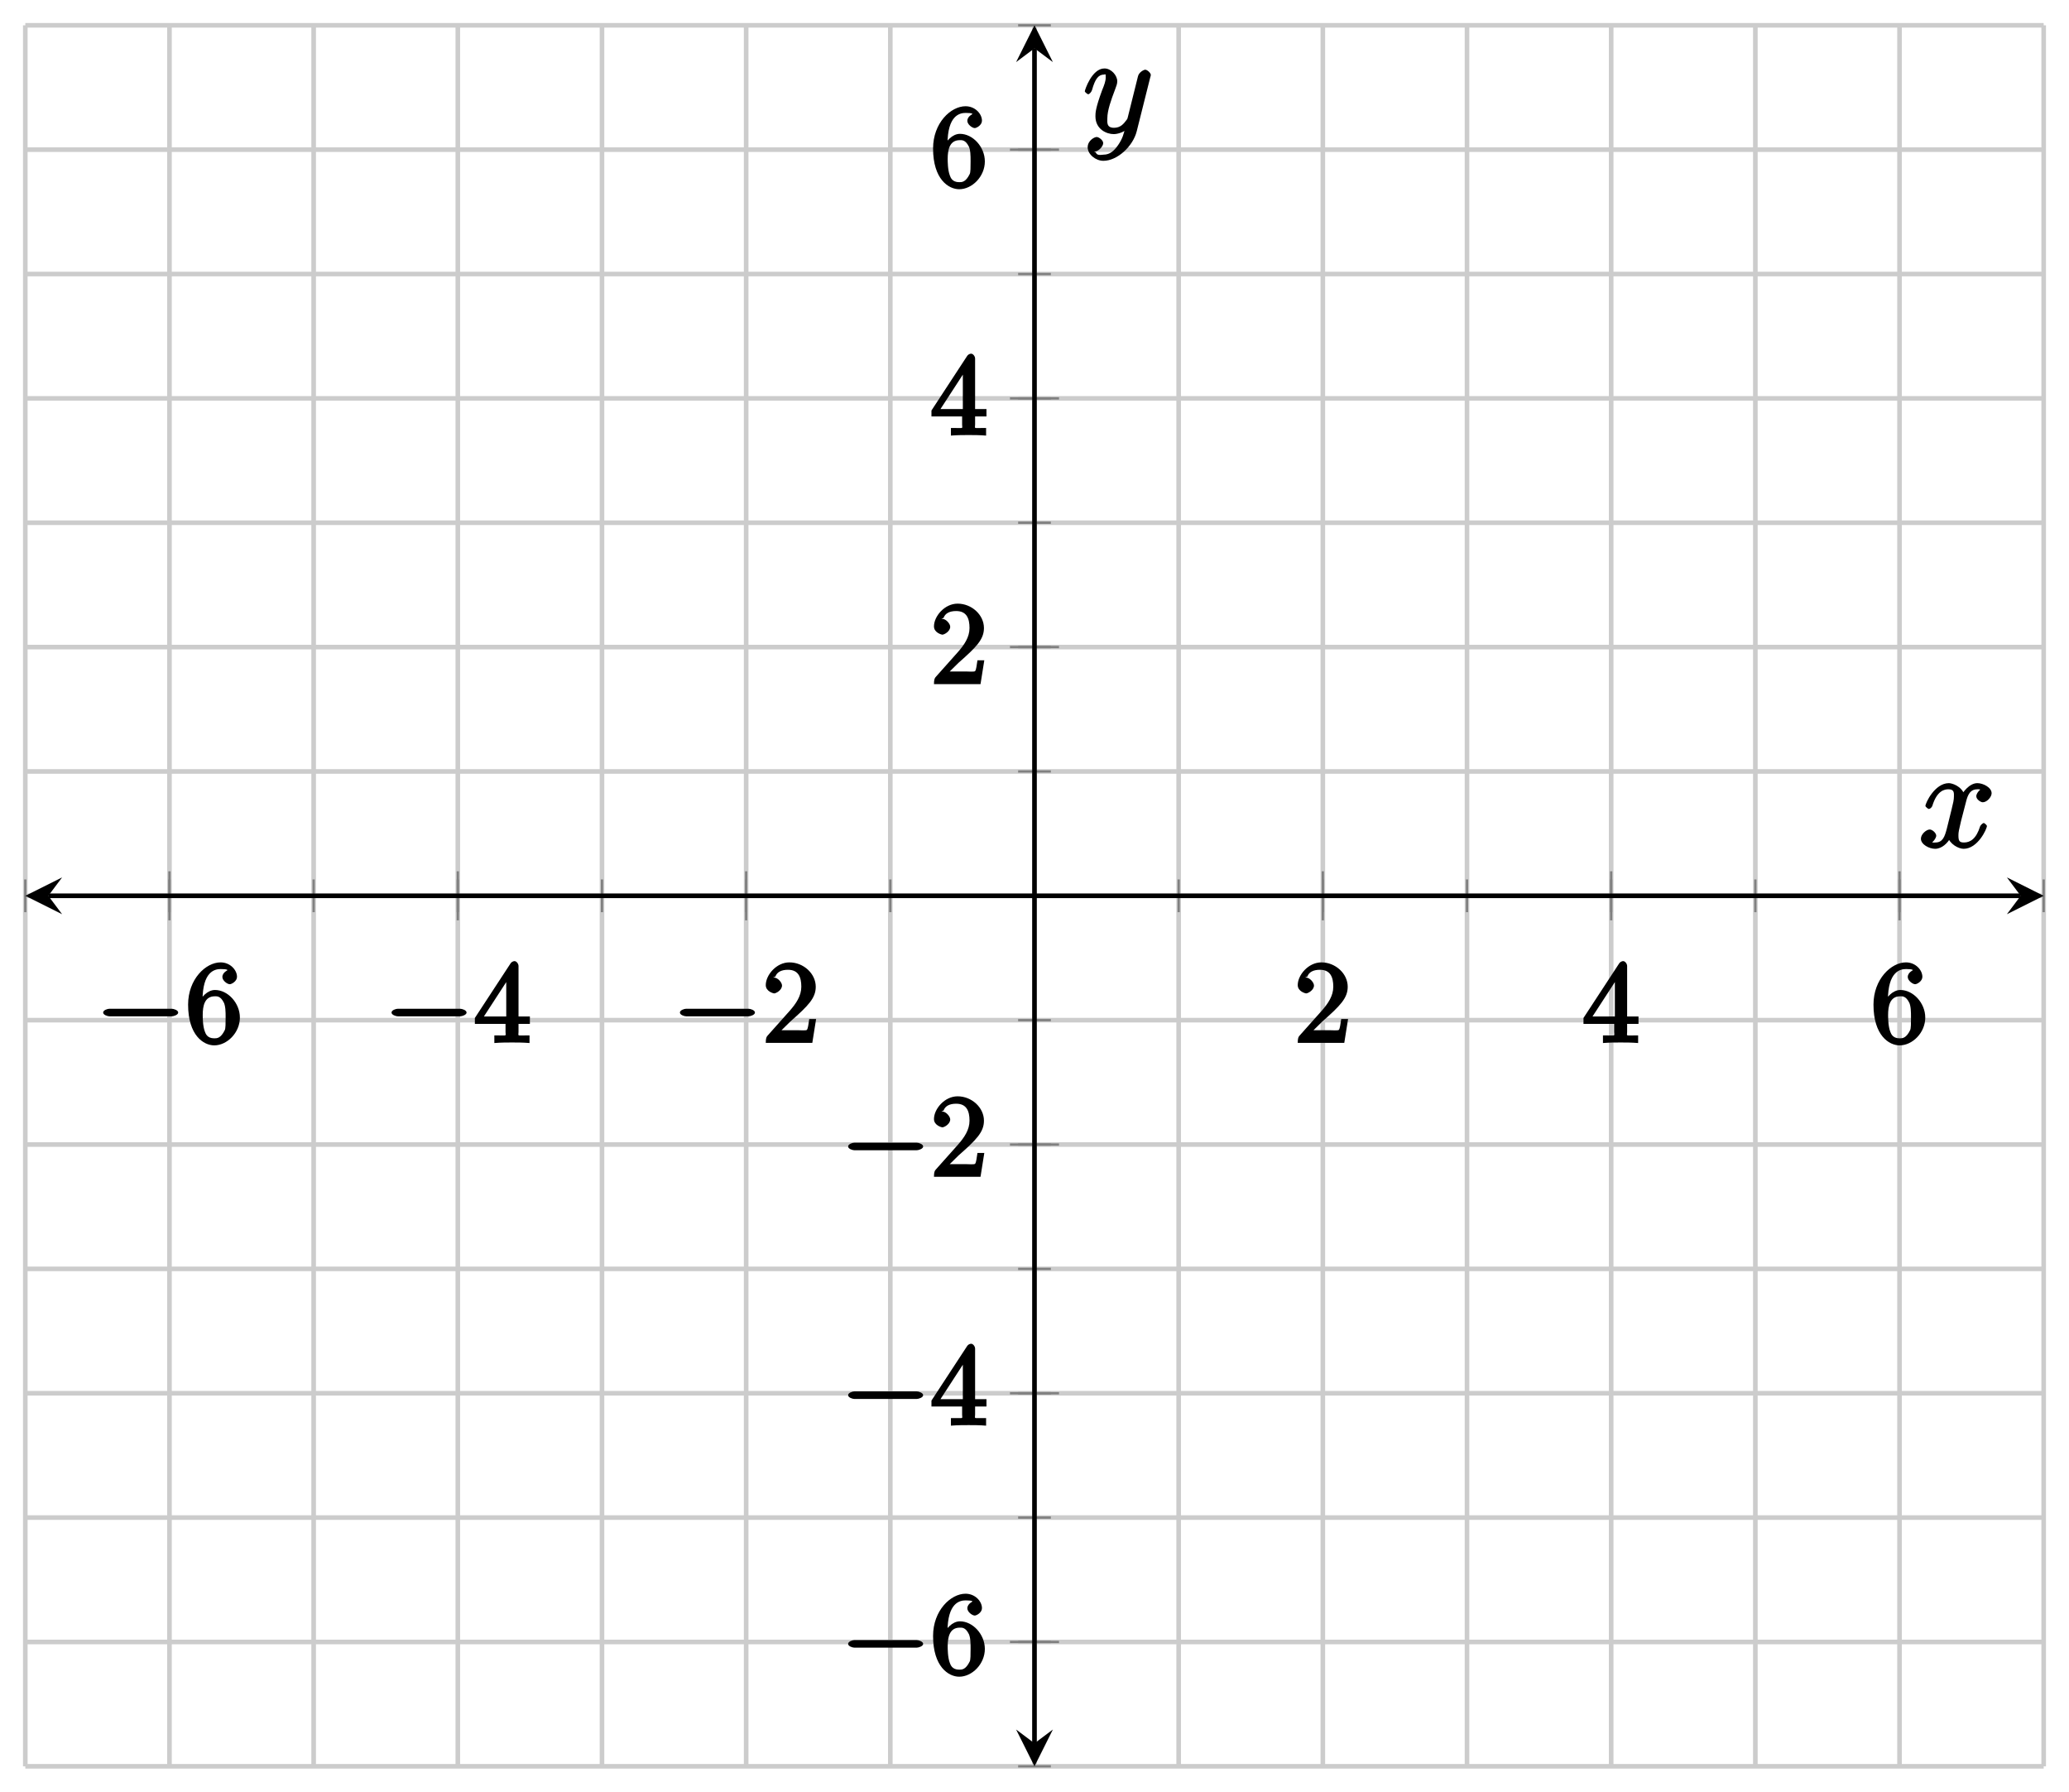
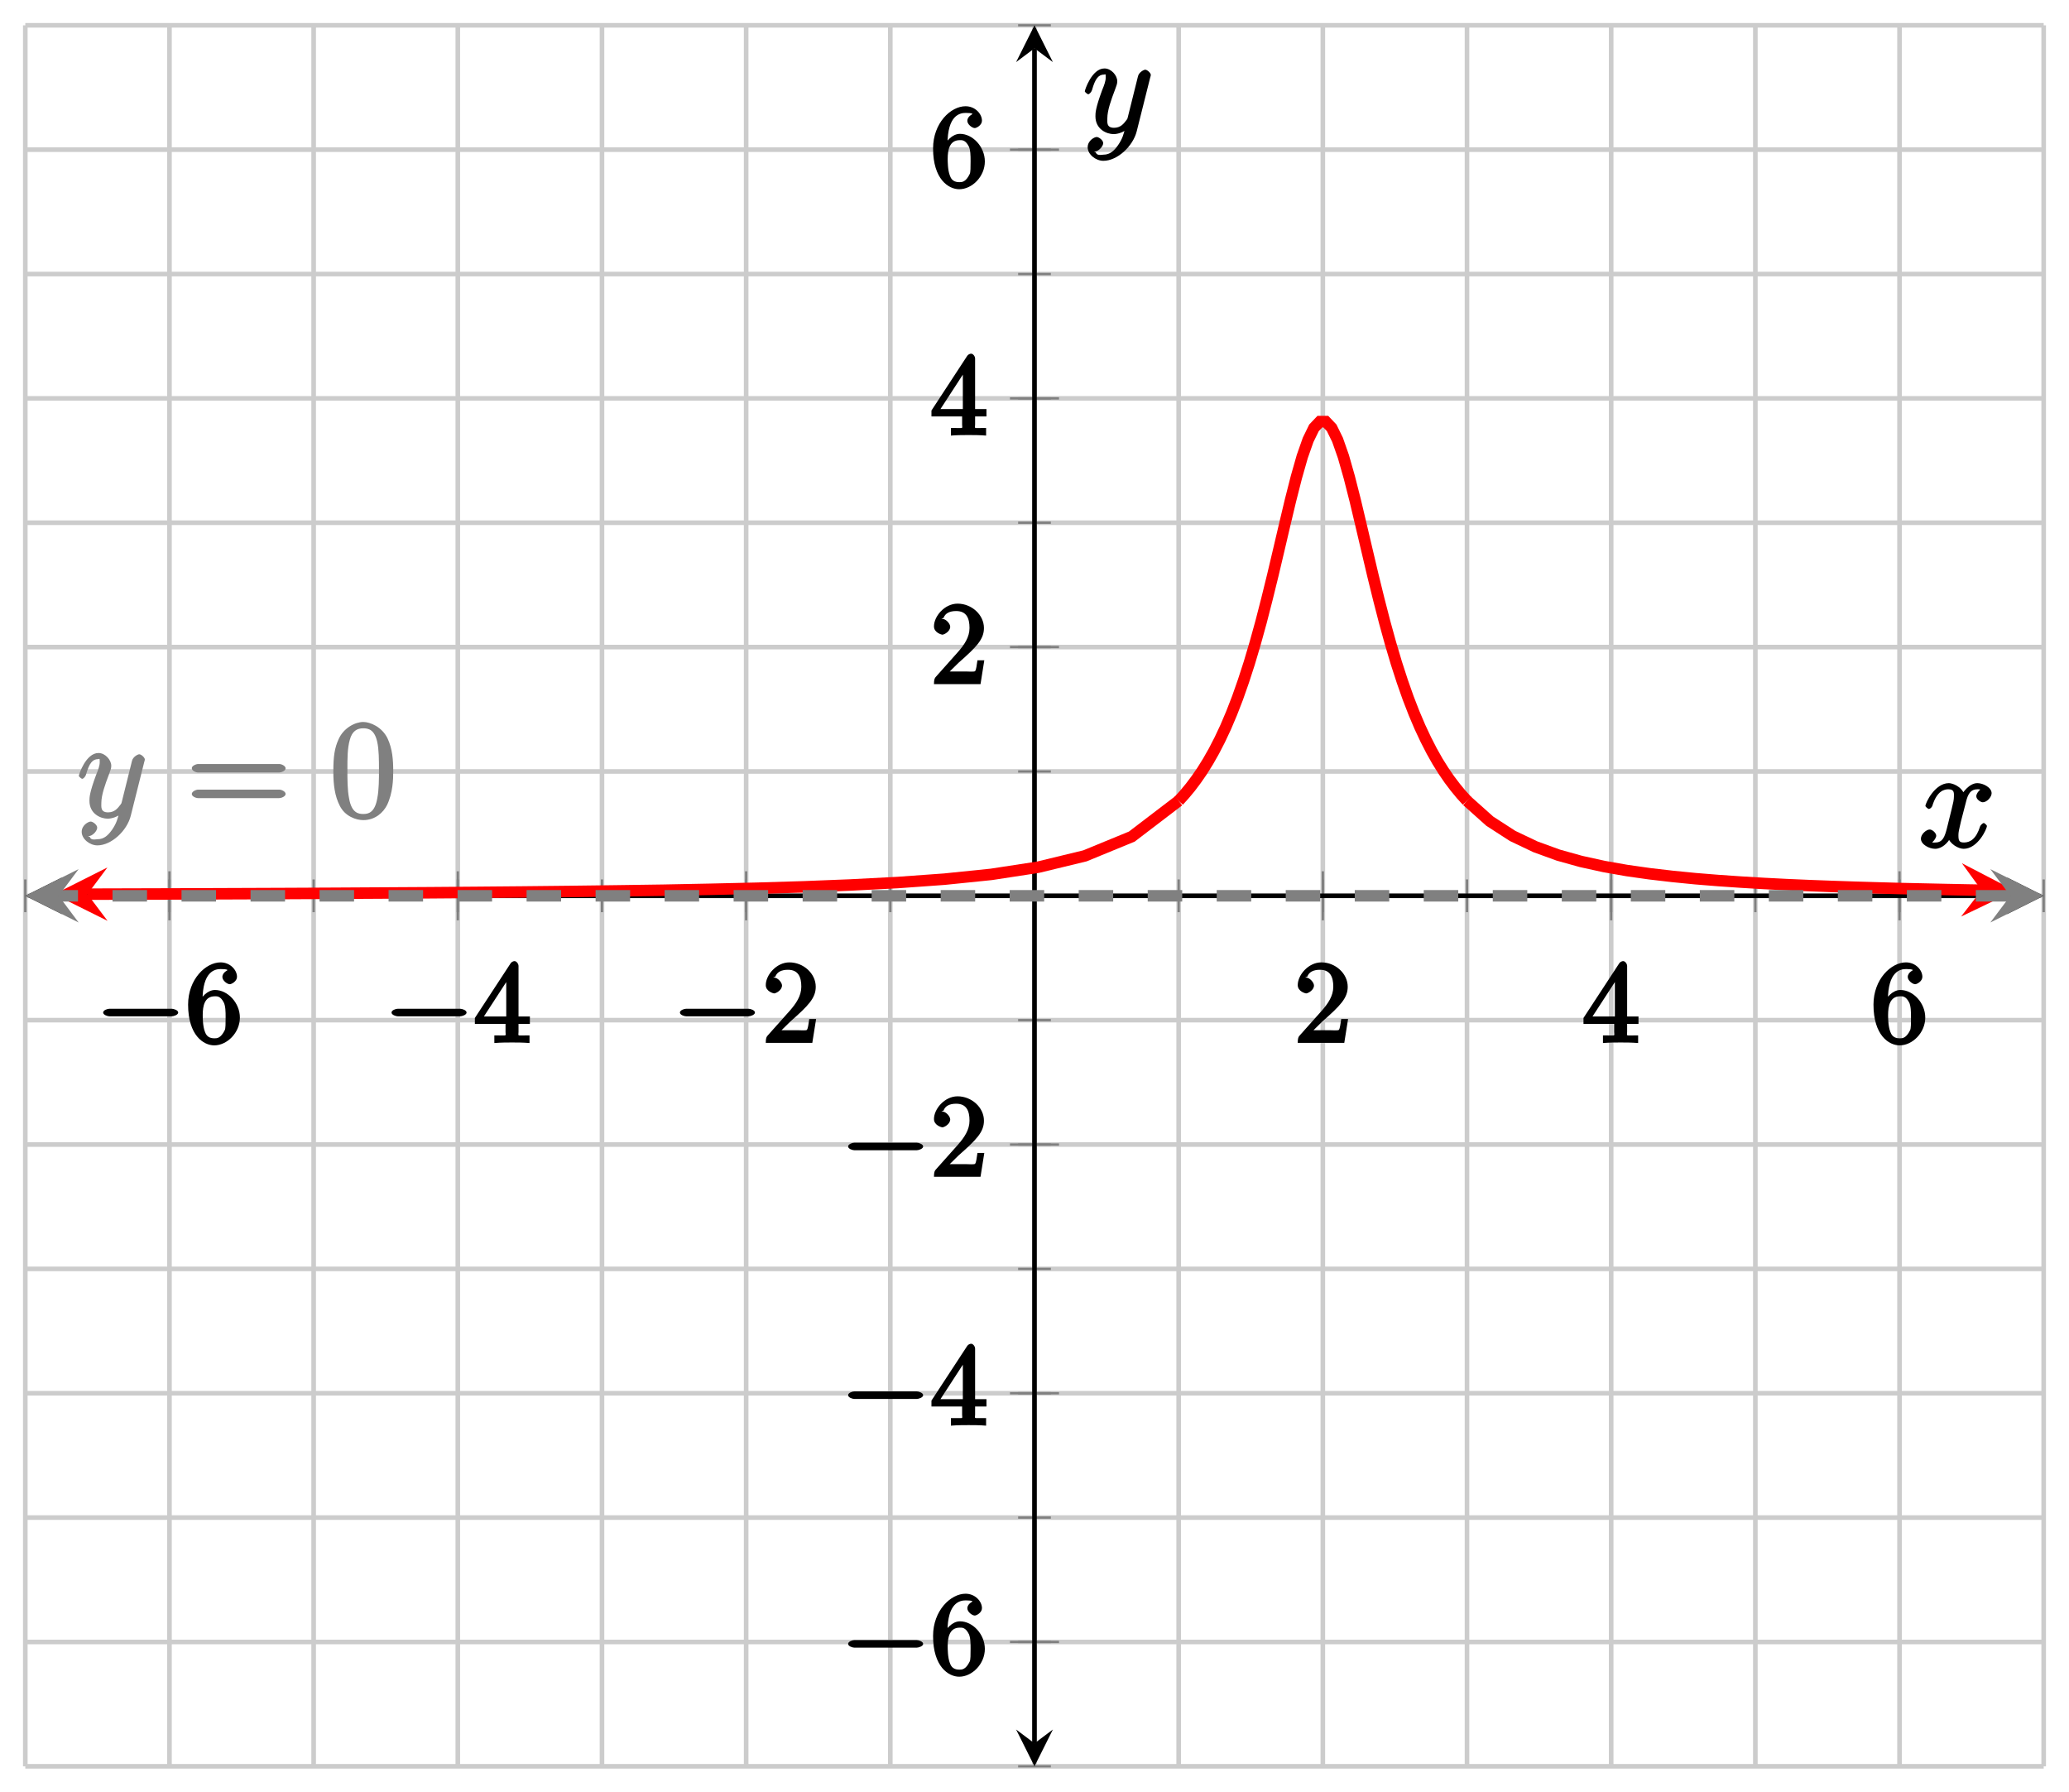
<svg xmlns="http://www.w3.org/2000/svg" xmlns:xlink="http://www.w3.org/1999/xlink" width="179.22pt" height="155.17pt" viewBox="0 0 179.22 155.17" version="1.1">
  <defs>
    <g>
      <symbol overflow="visible" id="glyph0-0">
        <path style="stroke:none;" d="" />
      </symbol>
      <symbol overflow="visible" id="glyph0-1">
        <path style="stroke:none;" d="M 6.562 -2.297 C 6.734 -2.297 7.125 -2.422 7.125 -2.625 C 7.125 -2.828 6.734 -2.953 6.562 -2.953 L 1.172 -2.953 C 1 -2.953 0.625 -2.828 0.625 -2.625 C 0.625 -2.422 1 -2.297 1.172 -2.297 Z M 6.562 -2.297 " />
      </symbol>
      <symbol overflow="visible" id="glyph1-0">
        <path style="stroke:none;" d="" />
      </symbol>
      <symbol overflow="visible" id="glyph1-1">
        <path style="stroke:none;" d="M 1.484 -3.422 L 1.484 -3.672 C 1.484 -6.188 2.547 -6.391 3.062 -6.391 C 3.297 -6.391 3.594 -6.375 3.625 -6.312 C 3.781 -6.312 3.203 -6.156 3.203 -5.703 C 3.203 -5.391 3.625 -5.078 3.844 -5.078 C 4 -5.078 4.469 -5.328 4.469 -5.719 C 4.469 -6.312 3.875 -6.969 3.047 -6.969 C 1.766 -6.969 0.234 -5.516 0.234 -3.312 C 0.234 -0.641 1.578 0.219 2.5 0.219 C 3.609 0.219 4.719 -0.875 4.719 -2.188 C 4.719 -3.453 3.672 -4.578 2.562 -4.578 C 1.891 -4.578 1.328 -3.906 1.141 -3.422 Z M 2.5 -0.391 C 1.875 -0.391 1.75 -0.812 1.688 -0.969 C 1.5 -1.438 1.5 -2.234 1.5 -2.406 C 1.5 -3.188 1.656 -4.031 2.547 -4.031 C 2.719 -4.031 3.047 -4.078 3.344 -3.453 L 3.297 -3.562 C 3.484 -3.203 3.484 -2.688 3.484 -2.203 C 3.484 -1.719 3.484 -1.219 3.406 -1.094 C 3.062 -0.391 2.734 -0.391 2.5 -0.391 Z M 2.5 -0.391 " />
      </symbol>
      <symbol overflow="visible" id="glyph1-2">
        <path style="stroke:none;" d="M 2.75 -1.797 L 2.75 -0.938 C 2.75 -0.578 2.906 -0.641 2.172 -0.641 L 1.781 -0.641 L 1.781 0.016 C 2.375 -0.031 2.891 -0.031 3.312 -0.031 C 3.734 -0.031 4.25 -0.031 4.828 0.016 L 4.828 -0.641 L 4.453 -0.641 C 3.719 -0.641 3.875 -0.578 3.875 -0.938 L 3.875 -1.641 L 4.859 -1.641 L 4.859 -2.281 L 3.875 -2.281 L 3.875 -6.656 C 3.875 -6.844 3.703 -7.078 3.531 -7.078 C 3.453 -7.078 3.297 -7.031 3.203 -6.906 L 0.094 -2.156 L 0.094 -1.641 L 2.75 -1.641 Z M 2.984 -2.281 L 0.875 -2.281 L 3.109 -5.719 L 2.812 -5.828 L 2.812 -2.281 Z M 2.984 -2.281 " />
      </symbol>
      <symbol overflow="visible" id="glyph1-3">
        <path style="stroke:none;" d="M 1.391 -0.812 L 2.438 -1.844 C 4 -3.219 4.641 -3.875 4.641 -4.859 C 4.641 -6 3.578 -6.969 2.359 -6.969 C 1.234 -6.969 0.312 -5.875 0.312 -5 C 0.312 -4.438 1 -4.281 1.031 -4.281 C 1.203 -4.281 1.719 -4.562 1.719 -4.969 C 1.719 -5.219 1.359 -5.656 1.016 -5.656 C 0.938 -5.656 0.922 -5.656 1.141 -5.734 C 1.281 -6.125 1.656 -6.328 2.234 -6.328 C 3.141 -6.328 3.391 -5.688 3.391 -4.859 C 3.391 -4.062 2.938 -3.406 2.391 -2.781 L 0.484 -0.641 C 0.375 -0.531 0.312 -0.406 0.312 0 L 4.344 0 L 4.672 -2.062 L 4.078 -2.062 C 4 -1.594 3.984 -1.281 3.875 -1.125 C 3.812 -1.047 3.281 -1.094 3.062 -1.094 L 1.266 -1.094 Z M 1.391 -0.812 " />
      </symbol>
      <symbol overflow="visible" id="glyph2-0">
        <path style="stroke:none;" d="" />
      </symbol>
      <symbol overflow="visible" id="glyph2-1">
+         <path style="stroke:none;" d="M 3.031 1.094 C 2.703 1.547 2.359 1.906 1.766 1.906 C 1.625 1.906 1.203 2.031 1.109 1.703 C 0.906 1.641 0.969 1.641 0.984 1.641 C 1.344 1.641 1.75 1.188 1.75 0.906 C 1.75 0.641 1.359 0.375 1.188 0.375 C 0.984 0.375 0.406 0.688 0.406 1.266 C 0.406 1.875 1.094 2.438 1.766 2.438 C 2.969 2.438 4.328 1.188 4.656 -0.125 L 5.828 -4.797 C 5.844 -4.859 5.875 -4.922 5.875 -5 C 5.875 -5.172 5.562 -5.453 5.391 -5.453 C 5.281 -5.453 4.859 -5.25 4.766 -4.891 L 3.891 -1.375 C 3.828 -1.156 3.875 -1.25 3.781 -1.109 C 3.531 -0.781 3.266 -0.422 2.688 -0.422 C 2.016 -0.422 2.109 -0.922 2.109 -1.25 C 2.109 -1.922 2.438 -2.844 2.766 -3.703 C 2.891 -4.047 2.969 -4.219 2.969 -4.453 C 2.969 -4.953 2.453 -5.562 1.859 -5.562 C 0.766 -5.562 0.156 -3.688 0.156 -3.578 C 0.156 -3.531 0.375 -3.328 0.453 -3.328 C 0.562 -3.328 0.734 -3.531 0.781 -3.688 C 1.062 -4.703 1.359 -5.031 1.828 -5.031 C 1.938 -5.031 1.969 -5.172 1.969 -4.781 C 1.969 -4.469 1.844 -4.125 1.656 -3.672 C 1.078 -2.109 1.078 -1.703 1.078 -1.422 C 1.078 -0.281 2.062 0.125 2.656 0.125 C 3 0.125 3.531 -0.031 3.844 -0.344 L 3.688 -0.516 C 3.516 0.141 3.438 0.5 3.031 1.094 Z M 3.031 1.094 " />
+       </symbol>
+       <symbol overflow="visible" id="glyph2-2">
        <path style="stroke:none;" d="M 5.672 -5.172 C 5.281 -5.109 4.969 -4.656 4.969 -4.438 C 4.969 -4.141 5.359 -3.906 5.531 -3.906 C 5.891 -3.906 6.297 -4.359 6.297 -4.688 C 6.297 -5.188 5.562 -5.562 5.062 -5.562 C 4.344 -5.562 3.766 -4.703 3.656 -4.469 L 3.984 -4.469 C 3.703 -5.359 2.812 -5.562 2.594 -5.562 C 1.375 -5.562 0.562 -3.844 0.562 -3.578 C 0.562 -3.531 0.781 -3.328 0.859 -3.328 C 0.953 -3.328 1.094 -3.438 1.156 -3.578 C 1.562 -4.922 2.219 -5.031 2.562 -5.031 C 3.094 -5.031 3.031 -4.672 3.031 -4.391 C 3.031 -4.125 2.969 -3.844 2.828 -3.281 L 2.422 -1.641 C 2.234 -0.922 2.062 -0.422 1.422 -0.422 C 1.359 -0.422 1.172 -0.375 0.922 -0.531 L 0.812 -0.281 C 1.25 -0.359 1.5 -0.859 1.5 -1 C 1.5 -1.25 1.156 -1.547 0.938 -1.547 C 0.641 -1.547 0.172 -1.141 0.172 -0.75 C 0.172 -0.25 0.891 0.125 1.406 0.125 C 1.984 0.125 2.5 -0.375 2.75 -0.859 L 2.469 -0.969 C 2.672 -0.266 3.438 0.125 3.875 0.125 C 5.094 0.125 5.891 -1.594 5.891 -1.859 C 5.891 -1.906 5.688 -2.109 5.625 -2.109 C 5.516 -2.109 5.328 -1.906 5.297 -1.812 C 4.969 -0.75 4.453 -0.422 3.906 -0.422 C 3.484 -0.422 3.422 -0.578 3.422 -1.062 C 3.422 -1.328 3.469 -1.516 3.656 -2.312 L 4.078 -3.938 C 4.25 -4.656 4.5 -5.031 5.062 -5.031 C 5.078 -5.031 5.297 -5.062 5.547 -4.906 Z M 5.672 -5.172 " />
      </symbol>
-       <symbol overflow="visible" id="glyph2-2">
-         <path style="stroke:none;" d="M 3.031 1.094 C 2.703 1.547 2.359 1.906 1.766 1.906 C 1.625 1.906 1.203 2.031 1.109 1.703 C 0.906 1.641 0.969 1.641 0.984 1.641 C 1.344 1.641 1.75 1.188 1.75 0.906 C 1.75 0.641 1.359 0.375 1.188 0.375 C 0.984 0.375 0.406 0.688 0.406 1.266 C 0.406 1.875 1.094 2.438 1.766 2.438 C 2.969 2.438 4.328 1.188 4.656 -0.125 L 5.828 -4.797 C 5.844 -4.859 5.875 -4.922 5.875 -5 C 5.875 -5.172 5.562 -5.453 5.391 -5.453 C 5.281 -5.453 4.859 -5.25 4.766 -4.891 L 3.891 -1.375 C 3.828 -1.156 3.875 -1.25 3.781 -1.109 C 3.531 -0.781 3.266 -0.422 2.688 -0.422 C 2.016 -0.422 2.109 -0.922 2.109 -1.25 C 2.109 -1.922 2.438 -2.844 2.766 -3.703 C 2.891 -4.047 2.969 -4.219 2.969 -4.453 C 2.969 -4.953 2.453 -5.562 1.859 -5.562 C 0.766 -5.562 0.156 -3.688 0.156 -3.578 C 0.156 -3.531 0.375 -3.328 0.453 -3.328 C 0.562 -3.328 0.734 -3.531 0.781 -3.688 C 1.062 -4.703 1.359 -5.031 1.828 -5.031 C 1.938 -5.031 1.969 -5.172 1.969 -4.781 C 1.969 -4.469 1.844 -4.125 1.656 -3.672 C 1.078 -2.109 1.078 -1.703 1.078 -1.422 C 1.078 -0.281 2.062 0.125 2.656 0.125 C 3 0.125 3.531 -0.031 3.844 -0.344 L 3.688 -0.516 C 3.516 0.141 3.438 0.5 3.031 1.094 Z M 3.031 1.094 " />
+       <symbol overflow="visible" id="glyph3-0">
+         <path style="stroke:none;" d="" />
+       </symbol>
+       <symbol overflow="visible" id="glyph3-1">
+         <path style="stroke:none;" d="M 8.062 -3.875 C 8.234 -3.875 8.609 -4.016 8.609 -4.234 C 8.609 -4.453 8.25 -4.609 8.062 -4.609 L 1.031 -4.609 C 0.859 -4.609 0.484 -4.453 0.484 -4.25 C 0.484 -4.016 0.844 -3.875 1.031 -3.875 Z M 8.062 -1.656 C 8.234 -1.656 8.609 -1.797 8.609 -2.016 C 8.609 -2.234 8.25 -2.391 8.062 -2.391 L 1.031 -2.391 C 0.859 -2.391 0.484 -2.234 0.484 -2.016 C 0.484 -1.797 0.844 -1.656 1.031 -1.656 Z M 8.062 -1.656 " />
+       </symbol>
+       <symbol overflow="visible" id="glyph3-2">
+         <path style="stroke:none;" d="M 5.516 -3.969 C 5.516 -4.953 5.453 -5.922 5.016 -6.844 C 4.531 -7.828 3.516 -8.25 2.922 -8.25 C 2.234 -8.25 1.219 -7.75 0.781 -6.75 C 0.438 -6 0.328 -5.266 0.328 -3.969 C 0.328 -2.812 0.453 -1.828 0.891 -0.984 C 1.344 -0.078 2.297 0.25 2.922 0.25 C 3.953 0.25 4.656 -0.406 4.984 -1.062 C 5.484 -2.109 5.516 -3.281 5.516 -3.969 Z M 2.922 -0.281 C 2.531 -0.281 1.906 -0.344 1.688 -1.656 C 1.547 -2.359 1.547 -3.281 1.547 -4.109 C 1.547 -5.094 1.547 -5.969 1.75 -6.688 C 1.953 -7.484 2.406 -7.703 2.922 -7.703 C 3.375 -7.703 3.891 -7.578 4.125 -6.547 C 4.281 -5.875 4.281 -4.922 4.281 -4.109 C 4.281 -3.312 4.281 -2.406 4.141 -1.672 C 3.922 -0.359 3.328 -0.281 2.922 -0.281 Z M 2.922 -0.281 " />
      </symbol>
    </g>
+     <clipPath id="clip1">
+       <path d="M 2.191 55 L 117 55 L 117 92 L 2.191 92 Z M 2.191 55 " />
+     </clipPath>
+     <clipPath id="clip2">
+       <path d="M 112 55 L 177.027 55 L 177.027 92 L 112 92 Z M 112 55 " />
+     </clipPath>
+     <clipPath id="clip3">
+       <path d="M 172 75 L 177.027 75 L 177.027 80 L 172 80 Z M 172 75 " />
+     </clipPath>
+     <clipPath id="clip4">
+       <path d="M 2.191 75 L 7 75 L 7 80 L 2.191 80 Z M 2.191 75 " />
+     </clipPath>
  </defs>
  <g id="surface1">
    <path style="fill:none;stroke-width:0.399;stroke-linecap:butt;stroke-linejoin:miter;stroke:rgb(79.999%,79.999%,79.999%);stroke-opacity:1;stroke-miterlimit:10;" d="M 0.001 -0 L 0.001 150.789 M 12.49 -0 L 12.49 150.789 M 24.978 -0 L 24.978 150.789 M 37.466 -0 L 37.466 150.789 M 49.955 -0 L 49.955 150.789 M 62.443 -0 L 62.443 150.789 M 74.931 -0 L 74.931 150.789 M 87.419 -0 L 87.419 150.789 M 99.908 -0 L 99.908 150.789 M 112.396 -0 L 112.396 150.789 M 124.884 -0 L 124.884 150.789 M 137.373 -0 L 137.373 150.789 M 149.861 -0 L 149.861 150.789 M 162.349 -0 L 162.349 150.789 M 174.837 -0 L 174.837 150.789 " transform="matrix(1,0,0,-1,2.19,152.98)" />
    <path style="fill:none;stroke-width:0.399;stroke-linecap:butt;stroke-linejoin:miter;stroke:rgb(79.999%,79.999%,79.999%);stroke-opacity:1;stroke-miterlimit:10;" d="M 0.001 -0 L 174.837 -0 M 0.001 10.769 L 174.837 10.769 M 0.001 21.543 L 174.837 21.543 M 0.001 32.312 L 174.837 32.312 M 0.001 43.082 L 174.837 43.082 M 0.001 53.851 L 174.837 53.851 M 0.001 64.625 L 174.837 64.625 M 0.001 75.394 L 174.837 75.394 M 0.001 86.164 L 174.837 86.164 M 0.001 96.937 L 174.837 96.937 M 0.001 107.707 L 174.837 107.707 M 0.001 118.476 L 174.837 118.476 M 0.001 129.246 L 174.837 129.246 M 0.001 140.019 L 174.837 140.019 M 0.001 150.789 L 174.837 150.789 " transform="matrix(1,0,0,-1,2.19,152.98)" />
    <path style="fill:none;stroke-width:0.199;stroke-linecap:butt;stroke-linejoin:miter;stroke:rgb(50%,50%,50%);stroke-opacity:1;stroke-miterlimit:10;" d="M 0.001 73.976 L 0.001 76.812 M 12.49 73.976 L 12.49 76.812 M 24.978 73.976 L 24.978 76.812 M 37.466 73.976 L 37.466 76.812 M 49.955 73.976 L 49.955 76.812 M 62.443 73.976 L 62.443 76.812 M 74.931 73.976 L 74.931 76.812 M 87.419 73.976 L 87.419 76.812 M 99.908 73.976 L 99.908 76.812 M 112.396 73.976 L 112.396 76.812 M 124.884 73.976 L 124.884 76.812 M 137.373 73.976 L 137.373 76.812 M 149.861 73.976 L 149.861 76.812 M 162.349 73.976 L 162.349 76.812 M 174.837 73.976 L 174.837 76.812 " transform="matrix(1,0,0,-1,2.19,152.98)" />
    <path style="fill:none;stroke-width:0.199;stroke-linecap:butt;stroke-linejoin:miter;stroke:rgb(50%,50%,50%);stroke-opacity:1;stroke-miterlimit:10;" d="M 12.49 73.269 L 12.49 77.519 M 37.466 73.269 L 37.466 77.519 M 62.443 73.269 L 62.443 77.519 M 112.396 73.269 L 112.396 77.519 M 137.373 73.269 L 137.373 77.519 M 162.349 73.269 L 162.349 77.519 " transform="matrix(1,0,0,-1,2.19,152.98)" />
    <path style="fill:none;stroke-width:0.199;stroke-linecap:butt;stroke-linejoin:miter;stroke:rgb(50%,50%,50%);stroke-opacity:1;stroke-miterlimit:10;" d="M 86.001 -0 L 88.837 -0 M 86.001 10.769 L 88.837 10.769 M 86.001 21.543 L 88.837 21.543 M 86.001 32.312 L 88.837 32.312 M 86.001 43.082 L 88.837 43.082 M 86.001 53.851 L 88.837 53.851 M 86.001 64.625 L 88.837 64.625 M 86.001 75.394 L 88.837 75.394 M 86.001 86.164 L 88.837 86.164 M 86.001 96.937 L 88.837 96.937 M 86.001 107.707 L 88.837 107.707 M 86.001 118.476 L 88.837 118.476 M 86.001 129.246 L 88.837 129.246 M 86.001 140.019 L 88.837 140.019 M 86.001 150.789 L 88.837 150.789 " transform="matrix(1,0,0,-1,2.19,152.98)" />
    <path style="fill:none;stroke-width:0.199;stroke-linecap:butt;stroke-linejoin:miter;stroke:rgb(50%,50%,50%);stroke-opacity:1;stroke-miterlimit:10;" d="M 85.294 10.769 L 89.544 10.769 M 85.294 32.312 L 89.544 32.312 M 85.294 53.851 L 89.544 53.851 M 85.294 96.937 L 89.544 96.937 M 85.294 118.476 L 89.544 118.476 M 85.294 140.019 L 89.544 140.019 " transform="matrix(1,0,0,-1,2.19,152.98)" />
    <path style="fill:none;stroke-width:0.399;stroke-linecap:butt;stroke-linejoin:miter;stroke:rgb(0%,0%,0%);stroke-opacity:1;stroke-miterlimit:10;" d="M 1.994 75.394 L 172.845 75.394 " transform="matrix(1,0,0,-1,2.19,152.98)" />
    <path style=" stroke:none;fill-rule:nonzero;fill:rgb(0%,0%,0%);fill-opacity:1;" d="M 2.191 77.586 L 5.379 79.18 L 4.184 77.586 L 5.379 75.992 " />
    <path style=" stroke:none;fill-rule:nonzero;fill:rgb(0%,0%,0%);fill-opacity:1;" d="M 177.027 77.586 L 173.84 75.992 L 175.035 77.586 L 173.84 79.18 " />
    <path style="fill:none;stroke-width:0.399;stroke-linecap:butt;stroke-linejoin:miter;stroke:rgb(0%,0%,0%);stroke-opacity:1;stroke-miterlimit:10;" d="M 87.419 1.992 L 87.419 148.796 " transform="matrix(1,0,0,-1,2.19,152.98)" />
    <path style=" stroke:none;fill-rule:nonzero;fill:rgb(0%,0%,0%);fill-opacity:1;" d="M 89.609 152.98 L 91.203 149.793 L 89.609 150.988 L 88.016 149.793 " />
    <path style=" stroke:none;fill-rule:nonzero;fill:rgb(0%,0%,0%);fill-opacity:1;" d="M 89.609 2.191 L 88.016 5.379 L 89.609 4.184 L 91.203 5.379 " />
    <g style="fill:rgb(0%,0%,0%);fill-opacity:1;">
      <use xlink:href="#glyph0-1" x="8.31" y="90.32" />
    </g>
    <g style="fill:rgb(0%,0%,0%);fill-opacity:1;">
      <use xlink:href="#glyph1-1" x="16.06" y="90.32" />
    </g>
    <g style="fill:rgb(0%,0%,0%);fill-opacity:1;">
      <use xlink:href="#glyph0-1" x="33.29" y="90.32" />
    </g>
    <g style="fill:rgb(0%,0%,0%);fill-opacity:1;">
      <use xlink:href="#glyph1-2" x="41.04" y="90.32" />
    </g>
    <g style="fill:rgb(0%,0%,0%);fill-opacity:1;">
      <use xlink:href="#glyph0-1" x="58.27" y="90.32" />
    </g>
    <g style="fill:rgb(0%,0%,0%);fill-opacity:1;">
      <use xlink:href="#glyph1-3" x="66.02" y="90.32" />
    </g>
    <g style="fill:rgb(0%,0%,0%);fill-opacity:1;">
      <use xlink:href="#glyph1-3" x="112.1" y="90.32" />
    </g>
    <g style="fill:rgb(0%,0%,0%);fill-opacity:1;">
      <use xlink:href="#glyph1-2" x="137.07" y="90.32" />
    </g>
    <g style="fill:rgb(0%,0%,0%);fill-opacity:1;">
      <use xlink:href="#glyph1-1" x="162.05" y="90.32" />
    </g>
    <g style="fill:rgb(0%,0%,0%);fill-opacity:1;">
      <use xlink:href="#glyph0-1" x="72.84" y="145" />
    </g>
    <g style="fill:rgb(0%,0%,0%);fill-opacity:1;">
      <use xlink:href="#glyph1-1" x="80.59" y="145" />
    </g>
    <g style="fill:rgb(0%,0%,0%);fill-opacity:1;">
      <use xlink:href="#glyph0-1" x="72.84" y="123.46" />
    </g>
    <g style="fill:rgb(0%,0%,0%);fill-opacity:1;">
      <use xlink:href="#glyph1-2" x="80.59" y="123.46" />
    </g>
    <g style="fill:rgb(0%,0%,0%);fill-opacity:1;">
      <use xlink:href="#glyph0-1" x="72.84" y="101.92" />
    </g>
    <g style="fill:rgb(0%,0%,0%);fill-opacity:1;">
      <use xlink:href="#glyph1-3" x="80.59" y="101.92" />
    </g>
    <g style="fill:rgb(0%,0%,0%);fill-opacity:1;">
      <use xlink:href="#glyph1-3" x="80.59" y="59.25" />
    </g>
    <g style="fill:rgb(0%,0%,0%);fill-opacity:1;">
      <use xlink:href="#glyph1-2" x="80.59" y="37.71" />
    </g>
    <g style="fill:rgb(0%,0%,0%);fill-opacity:1;">
      <use xlink:href="#glyph1-1" x="80.59" y="16.17" />
    </g>
-     <g style="fill:rgb(0%,0%,0%);fill-opacity:1;">
-       <use xlink:href="#glyph2-1" x="166.22" y="73.39" />
+     <path style="fill:none;stroke-width:0.996;stroke-linecap:butt;stroke-linejoin:miter;stroke:rgb(100%,0%,0%);stroke-opacity:1;stroke-miterlimit:10;" d="M 99.908 83.621 L 100.415 84.183 L 100.927 84.8 L 101.435 85.476 L 101.947 86.218 L 102.455 87.035 L 102.966 87.933 L 103.474 88.921 L 103.986 90.011 L 104.494 91.21 L 105.005 92.527 L 105.513 93.972 L 106.025 95.55 L 106.533 97.261 L 107.044 99.109 L 107.552 101.085 L 108.064 103.164 L 108.572 105.316 L 109.083 107.496 L 109.591 109.632 L 110.103 111.644 L 110.611 113.429 L 111.123 114.886 L 111.63 115.925 L 112.142 116.464 L 112.65 116.464 L 113.162 115.925 L 113.669 114.89 L 114.181 113.429 L 114.689 111.644 L 115.201 109.632 L 115.708 107.496 L 116.22 105.32 L 116.728 103.164 L 117.24 101.085 L 117.748 99.113 L 118.259 97.261 L 118.767 95.55 L 119.279 93.972 L 119.787 92.527 L 120.298 91.21 L 120.806 90.015 L 121.318 88.925 L 121.826 87.933 L 122.333 87.035 L 122.845 86.218 L 123.353 85.476 L 123.865 84.8 L 124.373 84.183 L 124.884 83.621 " transform="matrix(1,0,0,-1,2.19,152.98)" />
+     <g clip-path="url(#clip1)" clip-rule="nonzero">
+       <path style="fill:none;stroke-width:0.996;stroke-linecap:butt;stroke-linejoin:miter;stroke:rgb(100%,0%,0%);stroke-opacity:1;stroke-miterlimit:10;" d="M 5.388 75.535 L 6.556 75.539 L 14.673 75.562 L 22.79 75.593 L 26.849 75.613 L 34.966 75.66 L 39.025 75.691 L 43.083 75.726 L 47.142 75.769 L 51.201 75.82 L 55.263 75.878 L 59.322 75.957 L 63.38 76.05 L 67.439 76.171 L 71.498 76.332 L 75.556 76.543 L 79.615 76.835 L 83.673 77.25 L 87.732 77.871 L 91.79 78.855 L 95.849 80.523 L 99.908 83.621 " transform="matrix(1,0,0,-1,2.19,152.98)" />
+     </g>
+     <path style=" stroke:none;fill-rule:nonzero;fill:rgb(100%,0%,0%);fill-opacity:1;" d="M 4.688 77.453 L 9.316 79.754 L 7.578 77.445 L 9.305 75.129 " />
+     <g clip-path="url(#clip2)" clip-rule="nonzero">
+       <path style="fill:none;stroke-width:0.996;stroke-linecap:butt;stroke-linejoin:miter;stroke:rgb(100%,0%,0%);stroke-opacity:1;stroke-miterlimit:10;" d="M 124.884 83.621 L 126.861 81.855 L 128.837 80.578 L 130.818 79.636 L 132.794 78.918 L 134.771 78.367 L 136.748 77.933 L 138.724 77.585 L 140.705 77.304 L 142.681 77.074 L 144.658 76.878 L 146.634 76.718 L 148.611 76.582 L 150.591 76.464 L 152.568 76.363 L 154.544 76.277 L 156.521 76.203 L 158.498 76.136 L 160.478 76.078 L 162.455 76.023 L 166.408 75.937 L 168.384 75.898 L 170.365 75.867 L 169.451 75.878 " transform="matrix(1,0,0,-1,2.19,152.98)" />
+     </g>
+     <path style=" stroke:none;fill-rule:nonzero;fill:rgb(100%,0%,0%);fill-opacity:1;" d="M 174.531 77.145 L 169.941 74.762 L 171.641 77.102 L 169.871 79.383 " />
+     <path style="fill:none;stroke-width:0.996;stroke-linecap:butt;stroke-linejoin:miter;stroke:rgb(50%,50%,50%);stroke-opacity:1;stroke-dasharray:2.989,2.989;stroke-miterlimit:10;" d="M 171.951 75.394 L 2.892 75.394 " transform="matrix(1,0,0,-1,2.19,152.98)" />
+     <g clip-path="url(#clip3)" clip-rule="nonzero">
+       <path style=" stroke:none;fill-rule:nonzero;fill:rgb(50%,50%,50%);fill-opacity:1;" d="M 177.027 77.586 L 172.406 75.273 L 174.141 77.586 L 172.406 79.898 " />
+     </g>
+     <g clip-path="url(#clip4)" clip-rule="nonzero">
+       <path style=" stroke:none;fill-rule:nonzero;fill:rgb(50%,50%,50%);fill-opacity:1;" d="M 2.191 77.586 L 6.812 79.898 L 5.082 77.586 L 6.812 75.273 " />
+     </g>
+     <g style="fill:rgb(50%,50%,50%);fill-opacity:1;">
+       <use xlink:href="#glyph2-1" x="6.67" y="70.78" />
+     </g>
+     <g style="fill:rgb(50%,50%,50%);fill-opacity:1;">
+       <use xlink:href="#glyph3-1" x="16.13" y="70.78" />
+     </g>
+     <g style="fill:rgb(50%,50%,50%);fill-opacity:1;">
+       <use xlink:href="#glyph3-2" x="28.546" y="70.78" />
    </g>
    <g style="fill:rgb(0%,0%,0%);fill-opacity:1;">
-       <use xlink:href="#glyph2-2" x="93.81" y="11.49" />
+       <use xlink:href="#glyph2-2" x="166.22" y="73.39" />
+     </g>
+     <g style="fill:rgb(0%,0%,0%);fill-opacity:1;">
+       <use xlink:href="#glyph2-1" x="93.81" y="11.49" />
    </g>
  </g>
</svg>
